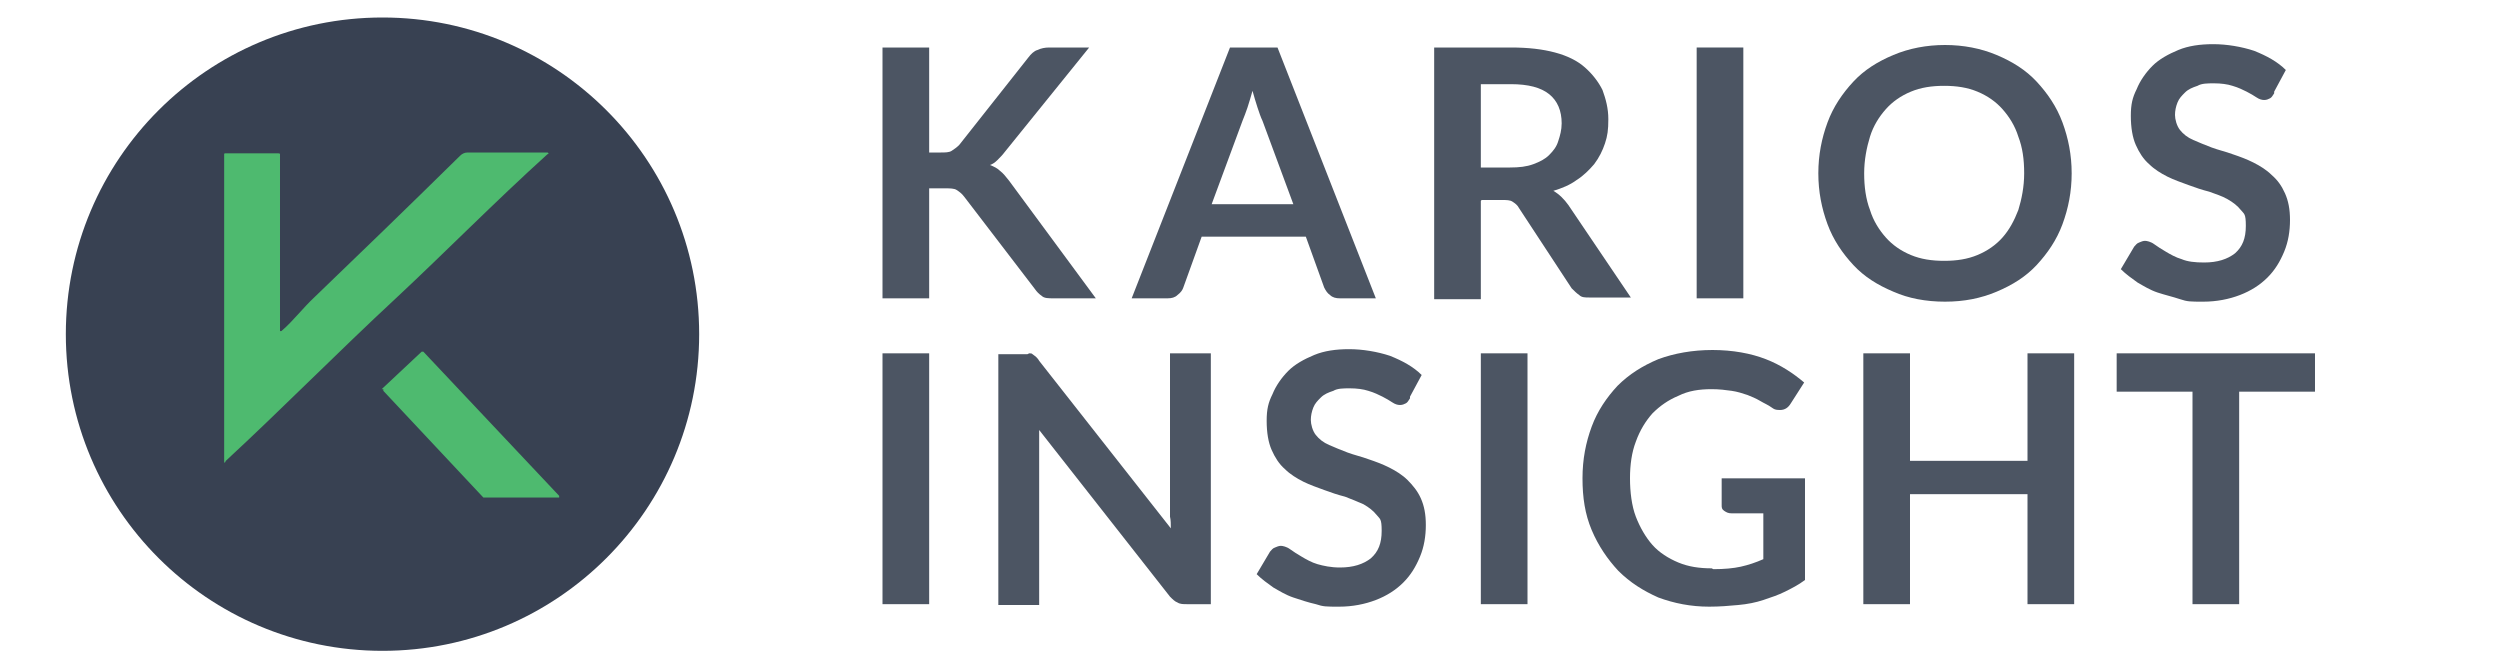
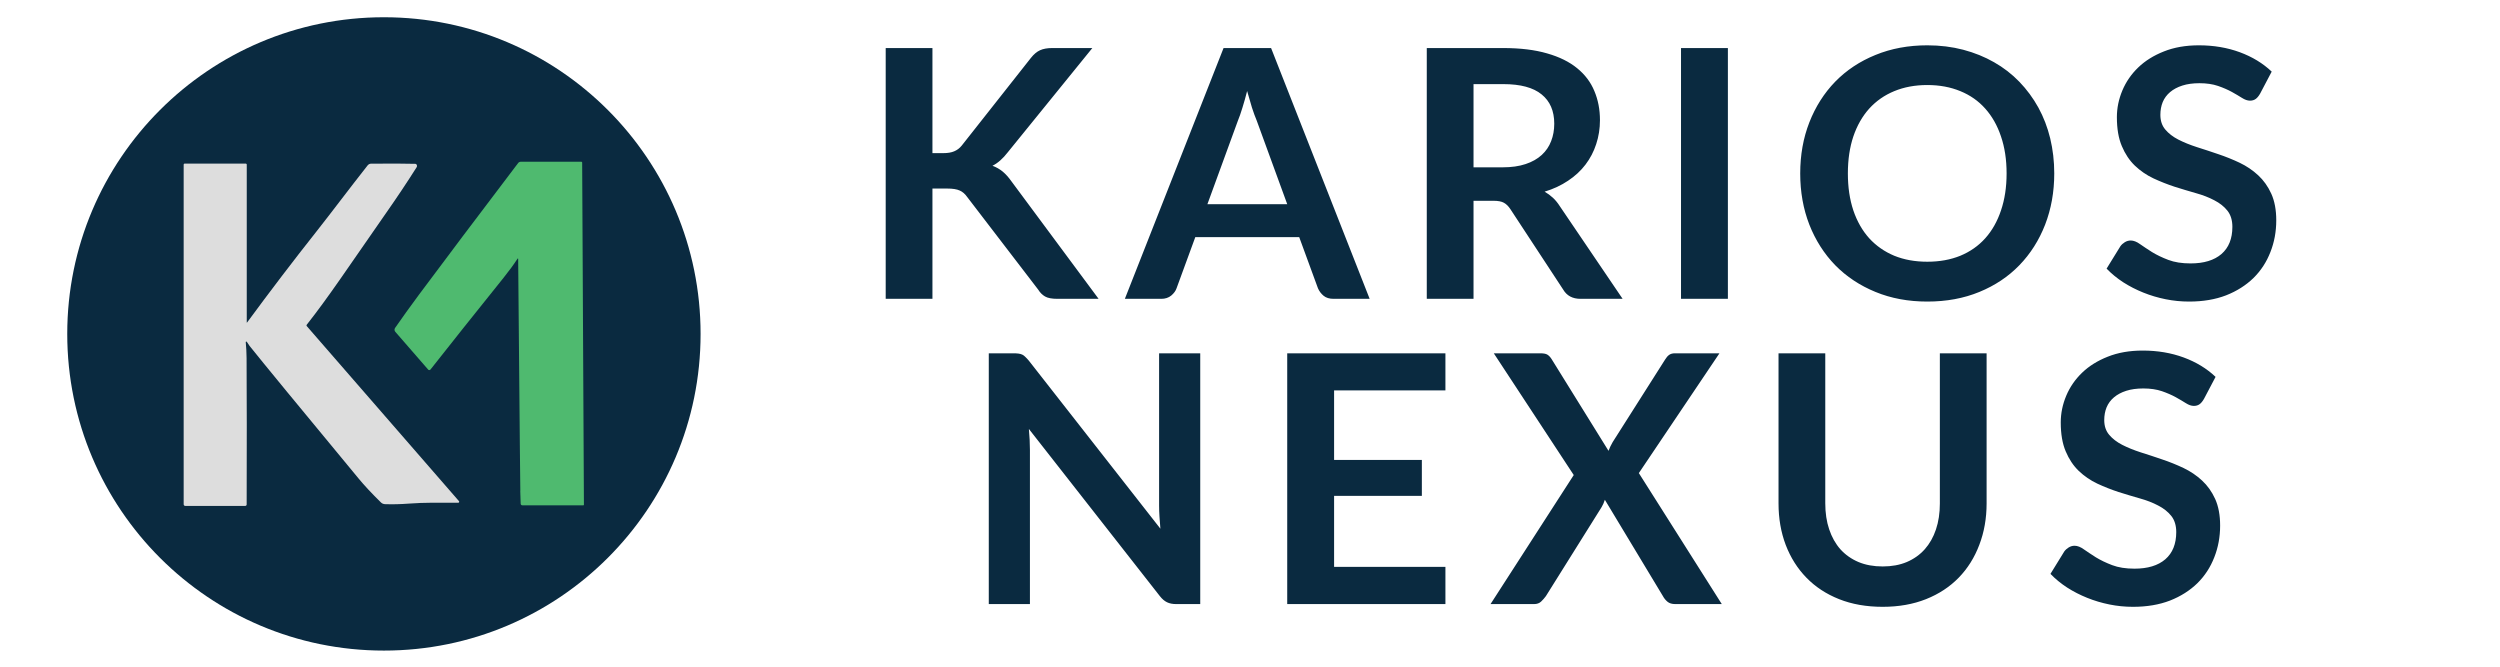
- <svg xmlns="http://www.w3.org/2000/svg" id="a" version="1.1" viewBox="0 0 300 80">
+ <svg xmlns="http://www.w3.org/2000/svg" id="a" data-name="Layer 1" viewBox="0 0 300 80">
  <defs>
    <style>
-       .st0 {
-         fill: #384152;
+       .b {
+         fill: #ddd;
      }

-       .st1 {
-         isolation: isolate;
+       .c, .d {
+         fill: #0a2a40;
      }

-       .st2 {
-         fill: #4eba6f;
+       .e {
+         fill: #4fba6f;
      }

-       .st3 {
-         fill: #4c5563;
+       .d {
+         font-family: Lato-Bold, Lato;
+         font-size: 41.62px;
+         font-weight: 700;
+         letter-spacing: .09em;
      }
    </style>
  </defs>
  <g>
-     <circle class="st0" cx="45.9" cy="40.1" r="38" />
+     <circle class="c" cx="46.07" cy="40.07" r="38" />
    <g>
-       <path class="st2" d="M27,55.5s-.1,0-.1,0V18.5c0,0,0-.1.1-.1h6.4c0,0,.2,0,.2.1v21.2c0,0,.1.1.2,0,1.4-1.2,2.5-2.7,4-4.1,5.2-5,11-10.6,17.4-16.9.2-.2.5-.4.9-.4h9.6c.1,0,.2.2,0,.2-6.3,5.7-12.2,11.7-18.2,17.3-6.9,6.4-13.8,13.4-20.4,19.5h0Z" />
-       <path class="st2" d="M45.8,46.7l4.8-4.5s.1,0,.2,0l16.3,17.3c0,0,0,.2,0,.2h-9.1s0,0,0,0l-12-12.8s0-.1,0-.2h0Z" />
+       <path class="e" d="M62.44,58.9l-.06-5.48-.2-22.38s-.04-.04-.06-.02c-.48.74-1.05,1.51-1.69,2.31-3.52,4.38-6.44,8.05-8.77,11.01-.07.09-.22.1-.29,0l-3.93-4.52c-.12-.13-.13-.33-.03-.47.82-1.19,1.79-2.53,2.89-4.02,3.09-4.15,7.05-9.41,11.88-15.77.07-.09.19-.15.3-.15h7.3s.08.04.08.08l.21,41.09s-.03.06-.06.06h-7.33c-.11,0-.2-.09-.2-.2l-.05-1.57Z" />
+       <path class="b" d="M29.65,38.7c2.77-3.77,5.54-7.4,8.3-10.89,1.95-2.47,3.87-5.05,6.17-7.97.1-.12.25-.2.41-.2,2.47-.02,4.22-.01,5.26.02.07,0,.12,0,.13.02.12.08.16.25.08.38-1.17,1.85-2.4,3.69-3.69,5.53-4.75,6.81-6.82,9.97-9.51,13.39-.03.04-.03.1,0,.14l18.28,21.02c.06.07.01.19-.09.19-2.62,0-3.97-.04-5.89.1-1.05.08-2,.1-2.86.07-.22,0-.4-.08-.53-.21-1.09-1.07-1.99-2.03-2.68-2.87-7.13-8.61-11.49-13.92-13.08-15.91,0,0-.12-.17-.33-.49-.04-.06-.14-.03-.13.05.06.57.09,1.2.1,1.9.03,4.74.03,10.6.01,17.57,0,.09-.08.17-.17.17h-7.2c-.1,0-.19-.08-.19-.19V19.74c0-.06.05-.11.11-.11h7.34c.06,0,.12.05.12.12v18.95s.02.03.03.01Z" />
    </g>
  </g>
  <g>
-     <g class="st1">
-       <g class="st1">
-         <path class="st3" d="M111.6,18.3h1.3c.5,0,1,0,1.3-.2s.6-.4.9-.7l8.3-10.5c.3-.4.7-.8,1.1-.9.4-.2.9-.3,1.4-.3h4.8l-10.1,12.5c-.3.4-.6.7-.9,1-.3.3-.6.5-.9.6.5.2.9.4,1.2.7.4.3.7.7,1.1,1.2l10.4,14.1h-5c-.7,0-1.2,0-1.5-.3-.3-.2-.6-.5-.8-.8l-8.5-11.1c-.3-.4-.6-.6-.9-.8-.3-.2-.8-.2-1.5-.2h-1.8v13.2h-5.6V5.7h5.6v12.6Z" />
-         <path class="st3" d="M165.1,35.8h-4.3c-.5,0-.9-.1-1.2-.4-.3-.2-.5-.5-.7-.9l-2.2-6.1h-12.5l-2.2,6.1c-.1.3-.3.6-.7.9-.3.3-.7.4-1.2.4h-4.3l11.8-30.1h5.7l11.8,30.1ZM145.6,24.5h9.6l-3.7-10c-.2-.4-.4-1-.6-1.6-.2-.6-.4-1.3-.6-2-.2.7-.4,1.4-.6,2s-.4,1.1-.6,1.6l-3.7,10Z" />
-         <path class="st3" d="M177.7,24.1v11.8h-5.6V5.7h9.2c2.1,0,3.8.2,5.3.6,1.5.4,2.7,1,3.6,1.8.9.8,1.6,1.7,2.1,2.7.4,1.1.7,2.2.7,3.5s-.1,2-.4,2.9c-.3.9-.7,1.7-1.3,2.5-.6.7-1.3,1.4-2.1,1.9-.8.6-1.8,1-2.8,1.3.7.4,1.3,1,1.8,1.7l7.5,11.1h-5c-.5,0-.9,0-1.2-.3-.3-.2-.6-.5-.9-.8l-6.3-9.6c-.2-.4-.5-.6-.8-.8-.3-.2-.7-.2-1.3-.2h-2.4ZM177.7,20.1h3.5c1.1,0,2-.1,2.8-.4.8-.3,1.4-.6,1.9-1.1.5-.5.9-1,1.1-1.7.2-.6.4-1.3.4-2.1,0-1.5-.5-2.7-1.5-3.5-1-.8-2.5-1.2-4.6-1.2h-3.6v10Z" />
-         <path class="st3" d="M209.2,35.8h-5.6V5.7h5.6v30.1Z" />
-         <path class="st3" d="M248.6,20.8c0,2.2-.4,4.2-1.1,6.1s-1.8,3.5-3.1,4.9c-1.3,1.4-2.9,2.4-4.8,3.2-1.9.8-3.9,1.2-6.2,1.2s-4.4-.4-6.2-1.2c-1.9-.8-3.5-1.8-4.8-3.2-1.3-1.4-2.4-3-3.1-4.9s-1.1-3.9-1.1-6.1.4-4.2,1.1-6.1,1.8-3.5,3.1-4.9c1.3-1.4,2.9-2.4,4.8-3.2,1.9-.8,4-1.2,6.2-1.2s4.3.4,6.2,1.2,3.5,1.8,4.8,3.2c1.3,1.4,2.4,3,3.1,4.9s1.1,3.9,1.1,6.1ZM242.9,20.8c0-1.7-.2-3.1-.7-4.4-.4-1.3-1.1-2.4-1.9-3.3-.8-.9-1.8-1.6-3-2.1-1.2-.5-2.5-.7-4-.7s-2.8.2-4,.7c-1.2.5-2.2,1.2-3,2.1-.8.9-1.5,2-1.9,3.3-.4,1.3-.7,2.8-.7,4.4s.2,3.1.7,4.4c.4,1.3,1.1,2.4,1.9,3.3.8.9,1.8,1.6,3,2.1,1.2.5,2.5.7,4,.7s2.8-.2,4-.7c1.2-.5,2.2-1.2,3-2.1.8-.9,1.4-2,1.9-3.3.4-1.3.7-2.8.7-4.4Z" />
-         <path class="st3" d="M272.9,11.2c-.2.3-.3.5-.5.6-.2.1-.4.2-.7.2s-.6-.1-.9-.3c-.3-.2-.8-.5-1.2-.7s-1-.5-1.7-.7c-.6-.2-1.4-.3-2.2-.3s-1.5,0-2,.3c-.6.2-1.1.4-1.5.8s-.7.7-.9,1.2c-.2.5-.3,1-.3,1.5s.2,1.3.6,1.8.9.9,1.6,1.2c.7.3,1.4.6,2.2.9.8.3,1.7.5,2.5.8.9.3,1.7.6,2.5,1,.8.4,1.6.9,2.2,1.5.7.6,1.2,1.3,1.6,2.2.4.9.6,1.9.6,3.2s-.2,2.6-.7,3.8-1.1,2.2-2,3.1c-.9.9-2,1.6-3.3,2.1-1.3.5-2.8.8-4.4.8s-1.9,0-2.8-.3-1.8-.5-2.7-.8-1.7-.8-2.4-1.2c-.7-.5-1.4-1-2-1.6l1.6-2.7c.2-.2.3-.4.6-.5.2-.1.5-.2.7-.2s.7.1,1.1.4.9.6,1.4.9c.5.3,1.2.7,1.9.9.7.3,1.6.4,2.7.4,1.6,0,2.8-.4,3.7-1.1.9-.8,1.3-1.8,1.3-3.3s-.2-1.4-.6-1.9c-.4-.5-.9-.9-1.6-1.3s-1.4-.6-2.2-.9c-.8-.2-1.7-.5-2.5-.8s-1.7-.6-2.5-1c-.8-.4-1.6-.9-2.2-1.5-.7-.6-1.2-1.4-1.6-2.3s-.6-2.1-.6-3.5.2-2.2.7-3.2c.4-1,1.1-2,1.9-2.8.8-.8,1.9-1.4,3.1-1.9,1.2-.5,2.6-.7,4.2-.7s3.4.3,4.9.8c1.5.6,2.8,1.3,3.8,2.3l-1.4,2.6Z" />
-       </g>
-     </g>
-     <g class="st1">
-       <g class="st1">
-         <path class="st3" d="M111.5,72.5h-5.6v-30.1h5.6v30.1Z" />
-         <path class="st3" d="M123.5,42.4c.2,0,.3,0,.4.1s.3.2.4.3c.1.1.3.3.4.5l15.8,20.1c0-.5,0-1-.1-1.4,0-.5,0-.9,0-1.3v-18.3h4.9v30.1h-2.9c-.4,0-.8,0-1.1-.2-.3-.1-.6-.4-.9-.7l-15.7-20c0,.4,0,.9,0,1.3,0,.4,0,.8,0,1.2v18.5h-4.9v-30.1h2.9c.2,0,.5,0,.6,0Z" />
-         <path class="st3" d="M169.2,47.8c-.2.3-.3.5-.5.6-.2.1-.4.2-.7.2s-.6-.1-.9-.3-.8-.5-1.2-.7-1-.5-1.7-.7c-.6-.2-1.4-.3-2.2-.3s-1.5,0-2,.3c-.6.2-1.1.4-1.5.8s-.7.7-.9,1.2c-.2.5-.3,1-.3,1.5s.2,1.3.6,1.8.9.9,1.6,1.2,1.4.6,2.2.9c.8.3,1.7.5,2.5.8.9.3,1.7.6,2.5,1s1.6.9,2.2,1.5,1.2,1.3,1.6,2.2.6,1.9.6,3.2-.2,2.6-.7,3.8-1.1,2.2-2,3.1c-.9.9-2,1.6-3.3,2.1-1.3.5-2.8.8-4.4.8s-1.9,0-2.8-.3c-.9-.2-1.8-.5-2.7-.8-.9-.3-1.7-.8-2.4-1.2-.7-.5-1.4-1-2-1.6l1.6-2.7c.2-.2.3-.4.6-.5.2-.1.5-.2.7-.2s.7.1,1.1.4c.4.3.9.6,1.4.9.5.3,1.2.7,1.9.9s1.6.4,2.7.4c1.6,0,2.8-.4,3.7-1.1.9-.8,1.3-1.8,1.3-3.3s-.2-1.4-.6-1.9c-.4-.5-.9-.9-1.6-1.3-.7-.3-1.4-.6-2.2-.9-.8-.2-1.7-.5-2.5-.8s-1.7-.6-2.5-1c-.8-.4-1.6-.9-2.2-1.5-.7-.6-1.2-1.4-1.6-2.3s-.6-2.1-.6-3.5.2-2.2.7-3.2c.4-1,1.1-2,1.9-2.8.8-.8,1.9-1.4,3.1-1.9,1.2-.5,2.6-.7,4.2-.7s3.4.3,4.9.8c1.5.6,2.8,1.3,3.8,2.3l-1.4,2.6Z" />
-         <path class="st3" d="M183.3,72.5h-5.6v-30.1h5.6v30.1Z" />
-         <path class="st3" d="M205.6,68.3c1.3,0,2.4-.1,3.3-.3.9-.2,1.8-.5,2.7-.9v-5.5h-3.8c-.4,0-.6-.1-.9-.3s-.3-.4-.3-.7v-3.2h10v12.2c-.8.6-1.6,1-2.4,1.4s-1.7.7-2.6,1-1.9.5-3,.6c-1.1.1-2.2.2-3.5.2-2.2,0-4.2-.4-6.1-1.1-1.8-.8-3.4-1.8-4.8-3.2-1.3-1.4-2.4-3-3.2-4.9-.8-1.9-1.1-3.9-1.1-6.2s.4-4.3,1.1-6.2,1.8-3.5,3.1-4.9c1.4-1.4,3-2.4,4.9-3.2,1.9-.7,4.1-1.1,6.5-1.1s4.6.4,6.4,1.1c1.8.7,3.3,1.7,4.6,2.8l-1.6,2.5c-.3.5-.7.8-1.3.8s-.7-.1-1-.3c-.4-.3-.9-.5-1.4-.8s-1-.5-1.5-.7c-.6-.2-1.2-.4-1.9-.5-.7-.1-1.5-.2-2.4-.2-1.5,0-2.8.2-4,.8-1.2.5-2.2,1.2-3.1,2.1-.8.9-1.5,2-2,3.4-.5,1.3-.7,2.8-.7,4.4s.2,3.3.7,4.6,1.2,2.5,2,3.4,1.9,1.6,3.1,2.1c1.2.5,2.5.7,4,.7Z" />
-         <path class="st3" d="M248.9,72.5h-5.6v-13.2h-14.1v13.2h-5.6v-30.1h5.6v12.9h14.1v-12.9h5.6v30.1Z" />
-         <path class="st3" d="M277.8,42.4v4.6h-9.1v25.5h-5.6v-25.5h-9.1v-4.6h23.7Z" />
-       </g>
-     </g>
+     <text class="d" transform="translate(102.94 35.86)">
+       <tspan x="0" y="0">KARIOS</tspan>
+     </text>
+     <text class="d" transform="translate(115.31 72.49)">
+       <tspan x="0" y="0">NEXUS</tspan>
+     </text>
  </g>
</svg>
